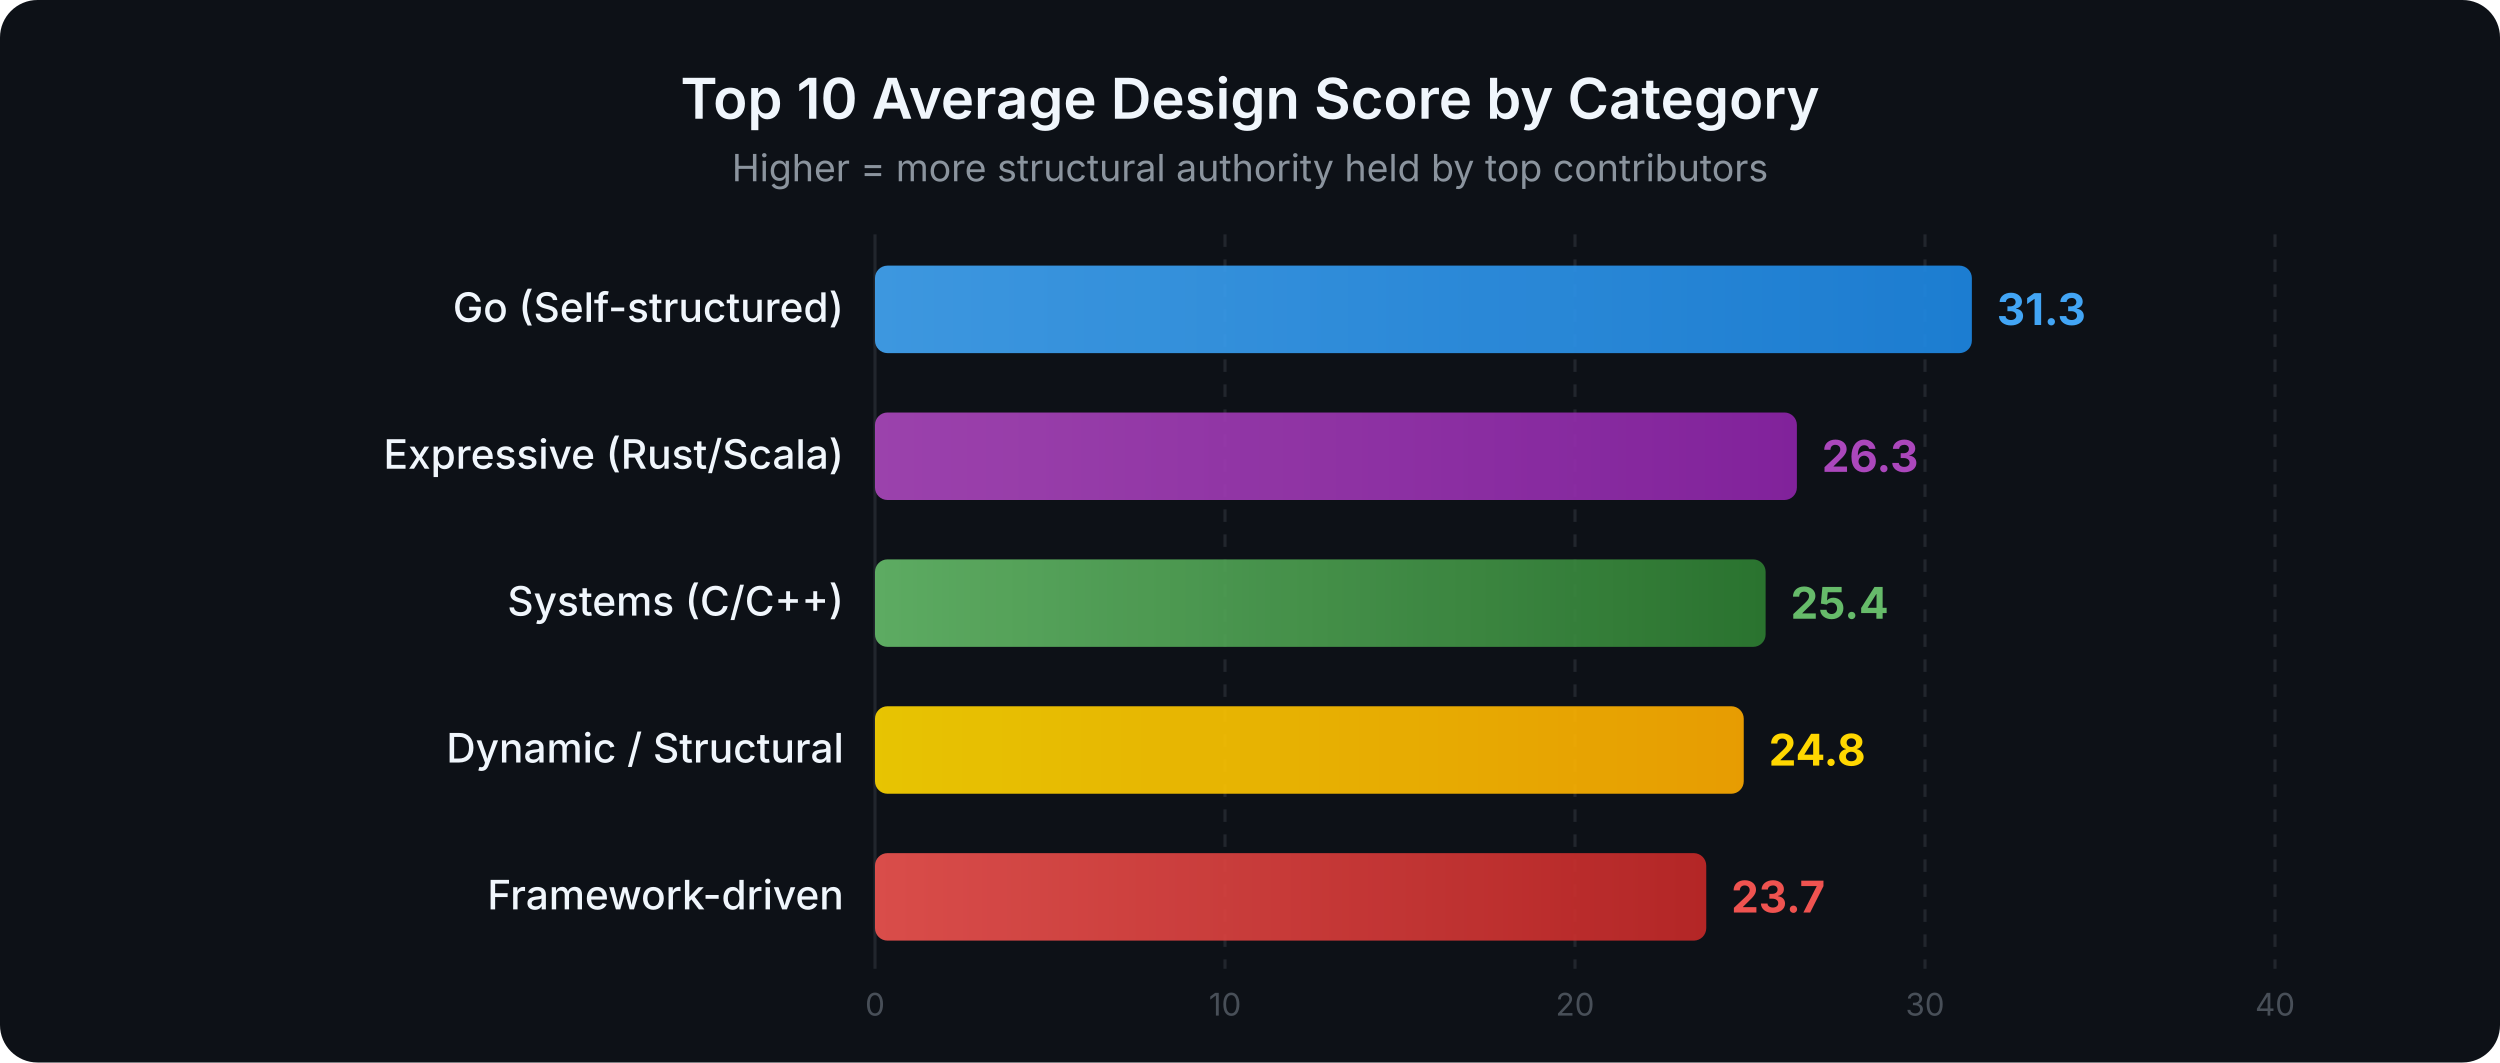
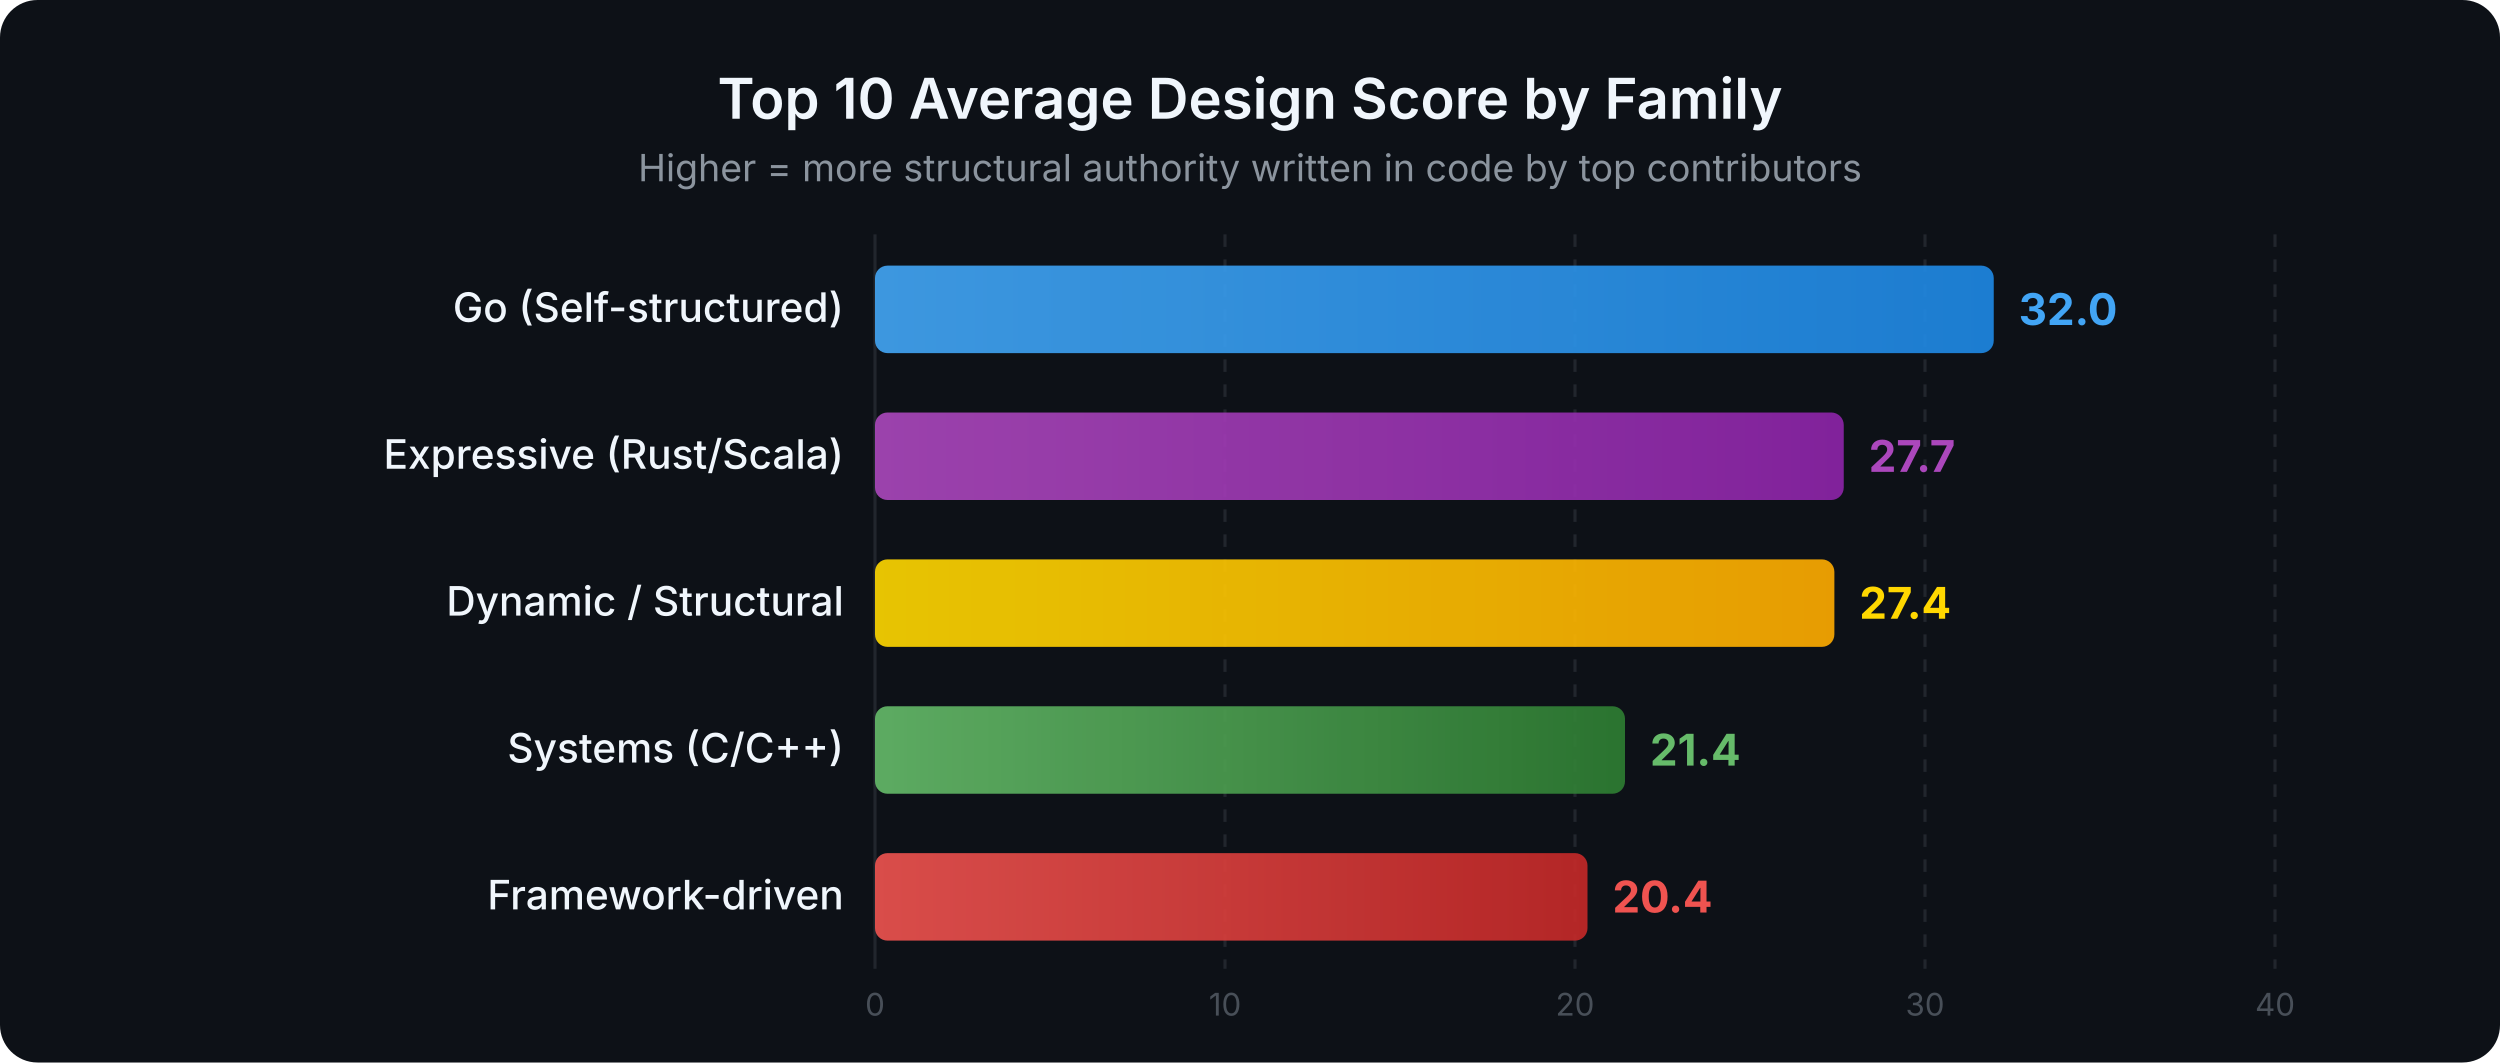
<svg xmlns="http://www.w3.org/2000/svg" width="800" height="340" viewBox="0 0 800 340">
  <defs>
    <linearGradient id="td-go" x1="0" y1="0" x2="1" y2="0">
      <stop offset="0%" stop-color="#42a5f5" />
      <stop offset="100%" stop-color="#1e88e5" />
    </linearGradient>
    <linearGradient id="td-exp" x1="0" y1="0" x2="1" y2="0">
      <stop offset="0%" stop-color="#ab47bc" />
      <stop offset="100%" stop-color="#8e24aa" />
    </linearGradient>
+     <linearGradient id="td-dyn" x1="0" y1="0" x2="1" y2="0">
+       <stop offset="0%" stop-color="#ffd700" />
+       <stop offset="100%" stop-color="#ffab00" />
+     </linearGradient>
    <linearGradient id="td-sys" x1="0" y1="0" x2="1" y2="0">
      <stop offset="0%" stop-color="#66bb6a" />
      <stop offset="100%" stop-color="#2e7d32" />
-     </linearGradient>
-     <linearGradient id="td-dyn" x1="0" y1="0" x2="1" y2="0">
-       <stop offset="0%" stop-color="#ffd700" />
-       <stop offset="100%" stop-color="#ffab00" />
    </linearGradient>
    <linearGradient id="td-fw" x1="0" y1="0" x2="1" y2="0">
      <stop offset="0%" stop-color="#ef5350" />
      <stop offset="100%" stop-color="#c62828" />
    </linearGradient>
  </defs>
  <rect width="800" height="340" fill="#0d1117" rx="12" />
-   <text x="400" y="38" text-anchor="middle" fill="#f0f6fc" font-family="-apple-system,BlinkMacSystemFont,'Segoe UI',sans-serif" font-size="18" font-weight="600">Top 10 Average Design Score by Category</text>
-   <text x="400" y="58" text-anchor="middle" fill="#8b949e" font-family="-apple-system,BlinkMacSystemFont,'Segoe UI',sans-serif" font-size="12">Higher = more structural authority held by top contributors</text>
+   <text x="400" y="38" text-anchor="middle" fill="#f0f6fc" font-family="-apple-system,BlinkMacSystemFont,'Segoe UI',sans-serif" font-size="18" font-weight="600">Top 10 Average Design Score by Family</text>
+   <text x="400" y="58" text-anchor="middle" fill="#8b949e" font-family="-apple-system,BlinkMacSystemFont,'Segoe UI',sans-serif" font-size="12">Higher = more structural authority written in code by top contributors</text>
  <line x1="280" y1="75" x2="280" y2="310" stroke="#21262d" stroke-width="1" />
  <line x1="392" y1="75" x2="392" y2="310" stroke="#21262d" stroke-width="1" stroke-dasharray="4,4" />
  <line x1="504" y1="75" x2="504" y2="310" stroke="#21262d" stroke-width="1" stroke-dasharray="4,4" />
  <line x1="616" y1="75" x2="616" y2="310" stroke="#21262d" stroke-width="1" stroke-dasharray="4,4" />
  <line x1="728" y1="75" x2="728" y2="310" stroke="#21262d" stroke-width="1" stroke-dasharray="4,4" />
  <text x="280" y="325" text-anchor="middle" fill="#484f58" font-family="-apple-system,sans-serif" font-size="10">0</text>
  <text x="392" y="325" text-anchor="middle" fill="#484f58" font-family="-apple-system,sans-serif" font-size="10">10</text>
  <text x="504" y="325" text-anchor="middle" fill="#484f58" font-family="-apple-system,sans-serif" font-size="10">20</text>
  <text x="616" y="325" text-anchor="middle" fill="#484f58" font-family="-apple-system,sans-serif" font-size="10">30</text>
  <text x="728" y="325" text-anchor="middle" fill="#484f58" font-family="-apple-system,sans-serif" font-size="10">40</text>
  <text x="270" y="103" text-anchor="end" fill="#f0f6fc" font-family="-apple-system,sans-serif" font-size="13" font-weight="500">Go (Self-structured)</text>
-   <rect x="280" y="85" width="351" height="28" rx="4" fill="url(#td-go)" opacity="0.9" />
-   <text x="639" y="104" fill="#42a5f5" font-family="-apple-system,sans-serif" font-size="14" font-weight="700">31.3</text>
+   <rect x="280" y="85" width="358" height="28" rx="4" fill="url(#td-go)" opacity="0.9" />
+   <text x="646" y="104" fill="#42a5f5" font-family="-apple-system,sans-serif" font-size="14" font-weight="700">32.0</text>
  <text x="270" y="150" text-anchor="end" fill="#f0f6fc" font-family="-apple-system,sans-serif" font-size="13" font-weight="500">Expressive (Rust/Scala)</text>
-   <rect x="280" y="132" width="295" height="28" rx="4" fill="url(#td-exp)" opacity="0.9" />
-   <text x="583" y="151" fill="#ab47bc" font-family="-apple-system,sans-serif" font-size="14" font-weight="700">26.3</text>
-   <text x="270" y="197" text-anchor="end" fill="#f0f6fc" font-family="-apple-system,sans-serif" font-size="13" font-weight="500">Systems (C/C++)</text>
-   <rect x="280" y="179" width="285" height="28" rx="4" fill="url(#td-sys)" opacity="0.9" />
-   <text x="573" y="198" fill="#66bb6a" font-family="-apple-system,sans-serif" font-size="14" font-weight="700">25.4</text>
-   <text x="270" y="244" text-anchor="end" fill="#f0f6fc" font-family="-apple-system,sans-serif" font-size="13" font-weight="500">Dynamic / Structural</text>
-   <rect x="280" y="226" width="278" height="28" rx="4" fill="url(#td-dyn)" opacity="0.9" />
-   <text x="566" y="245" fill="#ffd700" font-family="-apple-system,sans-serif" font-size="14" font-weight="700">24.8</text>
+   <rect x="280" y="132" width="310" height="28" rx="4" fill="url(#td-exp)" opacity="0.9" />
+   <text x="598" y="151" fill="#ab47bc" font-family="-apple-system,sans-serif" font-size="14" font-weight="700">27.7</text>
+   <text x="270" y="197" text-anchor="end" fill="#f0f6fc" font-family="-apple-system,sans-serif" font-size="13" font-weight="500">Dynamic / Structural</text>
+   <rect x="280" y="179" width="307" height="28" rx="4" fill="url(#td-dyn)" opacity="0.9" />
+   <text x="595" y="198" fill="#ffd700" font-family="-apple-system,sans-serif" font-size="14" font-weight="700">27.4</text>
+   <text x="270" y="244" text-anchor="end" fill="#f0f6fc" font-family="-apple-system,sans-serif" font-size="13" font-weight="500">Systems (C/C++)</text>
+   <rect x="280" y="226" width="240" height="28" rx="4" fill="url(#td-sys)" opacity="0.9" />
+   <text x="528" y="245" fill="#66bb6a" font-family="-apple-system,sans-serif" font-size="14" font-weight="700">21.4</text>
  <text x="270" y="291" text-anchor="end" fill="#f0f6fc" font-family="-apple-system,sans-serif" font-size="13" font-weight="500">Framework-driven</text>
-   <rect x="280" y="273" width="266" height="28" rx="4" fill="url(#td-fw)" opacity="0.9" />
-   <text x="554" y="292" fill="#ef5350" font-family="-apple-system,sans-serif" font-size="14" font-weight="700">23.7</text>
+   <rect x="280" y="273" width="228" height="28" rx="4" fill="url(#td-fw)" opacity="0.9" />
+   <text x="516" y="292" fill="#ef5350" font-family="-apple-system,sans-serif" font-size="14" font-weight="700">20.4</text>
</svg>
